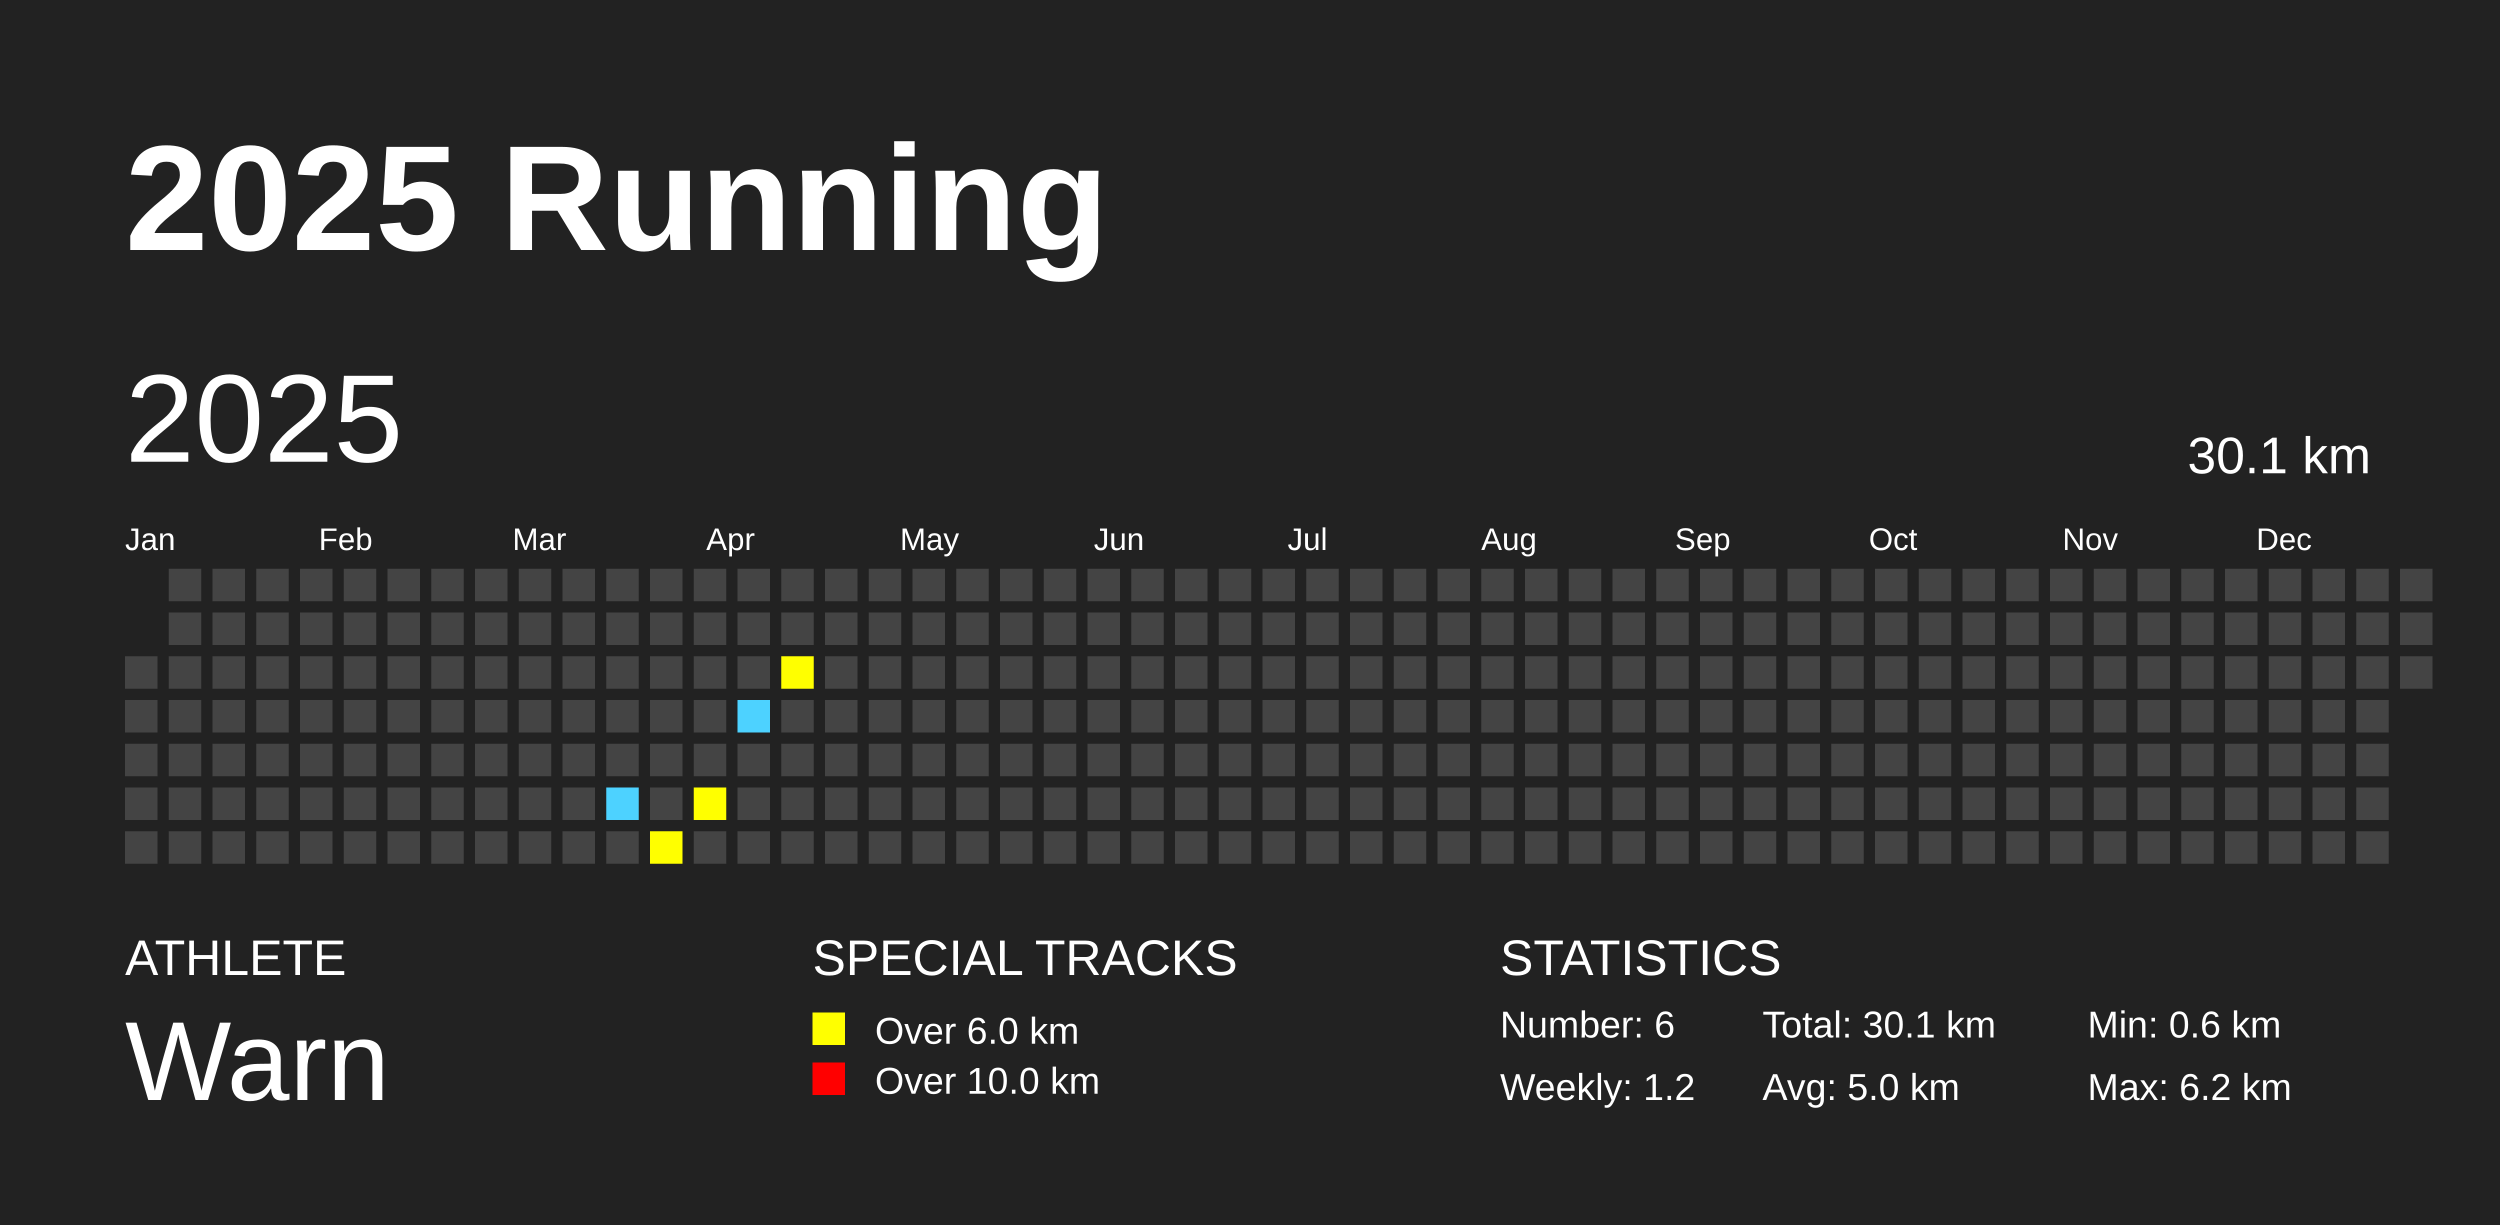
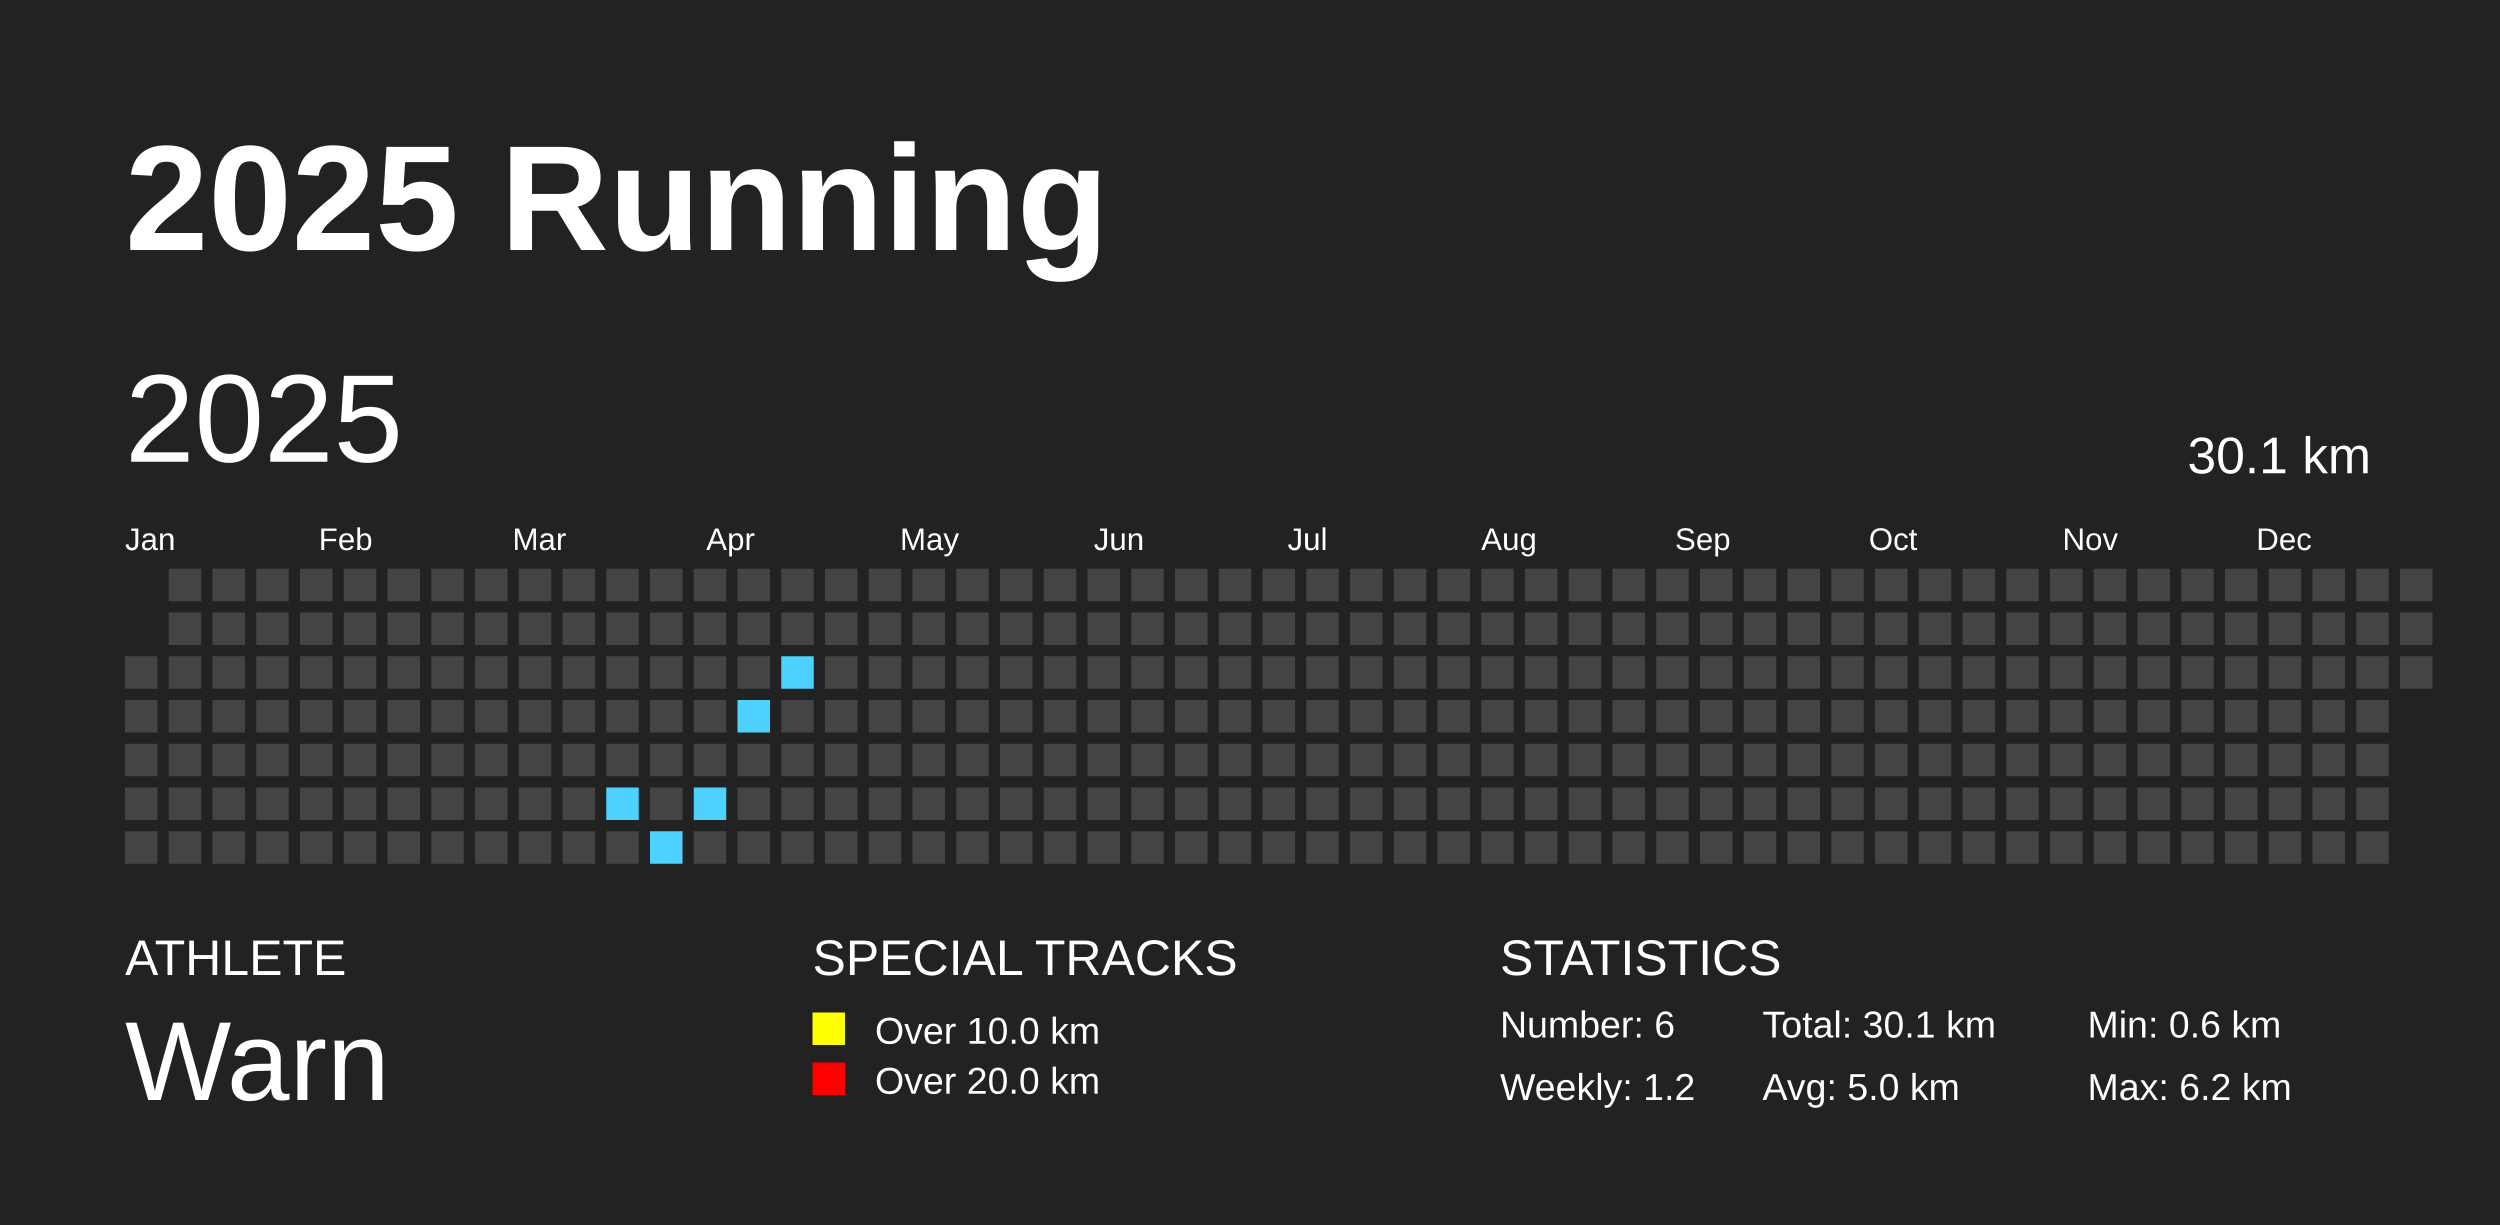
<svg xmlns="http://www.w3.org/2000/svg" baseProfile="full" height="98mm" version="1.1" viewBox="0,0,200,98" width="200mm">
  <defs />
  <rect fill="#222222" height="98" width="200" x="0" y="0" />
  <text fill="#FFFFFF" style="font-size:12px; font-family:Arial; font-weight:bold;" x="10" y="20">2025 Running</text>
  <text fill="#FFFFFF" style="font-size:4px; font-family:Arial" x="10" y="78">ATHLETE</text>
  <text fill="#FFFFFF" style="font-size:9px; font-family:Arial" x="10" y="88">Warn</text>
  <text fill="#FFFFFF" style="font-size:4px; font-family:Arial" x="65" y="78">SPECIAL TRACKS</text>
  <rect fill="yellow" height="2.6" width="2.6" x="65" y="81" />
-   <text fill="#FFFFFF" style="font-size:3px; font-family:Arial" x="70" y="83.5">Over 6.0 km</text>
+   <text fill="#FFFFFF" style="font-size:3px; font-family:Arial" x="70" y="83.5">Over 10.0 km</text>
  <rect fill="red" height="2.6" width="2.6" x="65" y="85" />
-   <text fill="#FFFFFF" style="font-size:3px; font-family:Arial" x="70" y="87.5">Over 10.0 km</text>
+   <text fill="#FFFFFF" style="font-size:3px; font-family:Arial" x="70" y="87.5">Over 20.0 km</text>
  <text fill="#FFFFFF" style="font-size:4px; font-family:Arial" x="120" y="78">STATISTICS</text>
  <text fill="#FFFFFF" style="font-size:3px; font-family:Arial" x="120" y="83">Number: 6</text>
  <text fill="#FFFFFF" style="font-size:3px; font-family:Arial" x="120" y="88">Weekly: 1.2</text>
  <text fill="#FFFFFF" style="font-size:3px; font-family:Arial" x="141" y="83">Total: 30.1 km</text>
  <text fill="#FFFFFF" style="font-size:3px; font-family:Arial" x="141" y="88">Avg: 5.0 km</text>
  <text fill="#FFFFFF" style="font-size:3px; font-family:Arial" x="167" y="83">Min: 0.6 km</text>
  <text fill="#FFFFFF" style="font-size:3px; font-family:Arial" x="167" y="88">Max: 6.2 km</text>
  <text dominant-baseline="hanging" fill="#FFFFFF" style="font-size:10.0px; font-family:Arial;" x="10" y="30">2025</text>
  <text dominant-baseline="hanging" fill="#FFFFFF" style="font-size:4.125px; font-family:Arial;" x="175" y="35">30.1 km</text>
  <text fill="#FFFFFF" style="font-size:2.5px; font-family:Arial" x="10.0" y="44">Jan</text>
  <text fill="#FFFFFF" style="font-size:2.5px; font-family:Arial" x="25.5" y="44">Feb</text>
  <text fill="#FFFFFF" style="font-size:2.5px; font-family:Arial" x="41.0" y="44">Mar</text>
  <text fill="#FFFFFF" style="font-size:2.5px; font-family:Arial" x="56.5" y="44">Apr</text>
  <text fill="#FFFFFF" style="font-size:2.5px; font-family:Arial" x="72.0" y="44">May</text>
  <text fill="#FFFFFF" style="font-size:2.5px; font-family:Arial" x="87.5" y="44">Jun</text>
  <text fill="#FFFFFF" style="font-size:2.5px; font-family:Arial" x="103.0" y="44">Jul</text>
  <text fill="#FFFFFF" style="font-size:2.5px; font-family:Arial" x="118.5" y="44">Aug</text>
  <text fill="#FFFFFF" style="font-size:2.5px; font-family:Arial" x="134.0" y="44">Sep</text>
  <text fill="#FFFFFF" style="font-size:2.5px; font-family:Arial" x="149.5" y="44">Oct</text>
  <text fill="#FFFFFF" style="font-size:2.5px; font-family:Arial" x="165.0" y="44">Nov</text>
  <text fill="#FFFFFF" style="font-size:2.5px; font-family:Arial" x="180.5" y="44">Dec</text>
  <rect fill="#444444" height="2.6" width="2.6" x="10.0" y="52.5" />
  <rect fill="#444444" height="2.6" width="2.6" x="10.0" y="56.0" />
  <rect fill="#444444" height="2.6" width="2.6" x="10.0" y="59.5" />
  <rect fill="#444444" height="2.6" width="2.6" x="10.0" y="63.0" />
  <rect fill="#444444" height="2.6" width="2.6" x="10.0" y="66.5" />
  <rect fill="#444444" height="2.6" width="2.6" x="13.5" y="45.5" />
  <rect fill="#444444" height="2.6" width="2.6" x="13.5" y="49.0" />
  <rect fill="#444444" height="2.6" width="2.6" x="13.5" y="52.5" />
  <rect fill="#444444" height="2.6" width="2.6" x="13.5" y="56.0" />
  <rect fill="#444444" height="2.6" width="2.6" x="13.5" y="59.5" />
  <rect fill="#444444" height="2.6" width="2.6" x="13.5" y="63.0" />
  <rect fill="#444444" height="2.6" width="2.6" x="13.5" y="66.5" />
  <rect fill="#444444" height="2.6" width="2.6" x="17.0" y="45.5" />
  <rect fill="#444444" height="2.6" width="2.6" x="17.0" y="49.0" />
  <rect fill="#444444" height="2.6" width="2.6" x="17.0" y="52.5" />
  <rect fill="#444444" height="2.6" width="2.6" x="17.0" y="56.0" />
  <rect fill="#444444" height="2.6" width="2.6" x="17.0" y="59.5" />
  <rect fill="#444444" height="2.6" width="2.6" x="17.0" y="63.0" />
  <rect fill="#444444" height="2.6" width="2.6" x="17.0" y="66.5" />
  <rect fill="#444444" height="2.6" width="2.6" x="20.5" y="45.5" />
  <rect fill="#444444" height="2.6" width="2.6" x="20.5" y="49.0" />
  <rect fill="#444444" height="2.6" width="2.6" x="20.5" y="52.5" />
  <rect fill="#444444" height="2.6" width="2.6" x="20.5" y="56.0" />
  <rect fill="#444444" height="2.6" width="2.6" x="20.5" y="59.5" />
  <rect fill="#444444" height="2.6" width="2.6" x="20.5" y="63.0" />
  <rect fill="#444444" height="2.6" width="2.6" x="20.5" y="66.5" />
  <rect fill="#444444" height="2.6" width="2.6" x="24.0" y="45.5" />
  <rect fill="#444444" height="2.6" width="2.6" x="24.0" y="49.0" />
  <rect fill="#444444" height="2.6" width="2.6" x="24.0" y="52.5" />
  <rect fill="#444444" height="2.6" width="2.6" x="24.0" y="56.0" />
  <rect fill="#444444" height="2.6" width="2.6" x="24.0" y="59.5" />
  <rect fill="#444444" height="2.6" width="2.6" x="24.0" y="63.0" />
  <rect fill="#444444" height="2.6" width="2.6" x="24.0" y="66.5" />
  <rect fill="#444444" height="2.6" width="2.6" x="27.5" y="45.5" />
  <rect fill="#444444" height="2.6" width="2.6" x="27.5" y="49.0" />
  <rect fill="#444444" height="2.6" width="2.6" x="27.5" y="52.5" />
  <rect fill="#444444" height="2.6" width="2.6" x="27.5" y="56.0" />
  <rect fill="#444444" height="2.6" width="2.6" x="27.5" y="59.5" />
  <rect fill="#444444" height="2.6" width="2.6" x="27.5" y="63.0" />
  <rect fill="#444444" height="2.6" width="2.6" x="27.5" y="66.5" />
  <rect fill="#444444" height="2.6" width="2.6" x="31.0" y="45.5" />
  <rect fill="#444444" height="2.6" width="2.6" x="31.0" y="49.0" />
  <rect fill="#444444" height="2.6" width="2.6" x="31.0" y="52.5" />
  <rect fill="#444444" height="2.6" width="2.6" x="31.0" y="56.0" />
  <rect fill="#444444" height="2.6" width="2.6" x="31.0" y="59.5" />
  <rect fill="#444444" height="2.6" width="2.6" x="31.0" y="63.0" />
  <rect fill="#444444" height="2.6" width="2.6" x="31.0" y="66.5" />
  <rect fill="#444444" height="2.6" width="2.6" x="34.5" y="45.5" />
  <rect fill="#444444" height="2.6" width="2.6" x="34.5" y="49.0" />
  <rect fill="#444444" height="2.6" width="2.6" x="34.5" y="52.5" />
  <rect fill="#444444" height="2.6" width="2.6" x="34.5" y="56.0" />
  <rect fill="#444444" height="2.6" width="2.6" x="34.5" y="59.5" />
  <rect fill="#444444" height="2.6" width="2.6" x="34.5" y="63.0" />
  <rect fill="#444444" height="2.6" width="2.6" x="34.5" y="66.5" />
  <rect fill="#444444" height="2.6" width="2.6" x="38.0" y="45.5" />
  <rect fill="#444444" height="2.6" width="2.6" x="38.0" y="49.0" />
  <rect fill="#444444" height="2.6" width="2.6" x="38.0" y="52.5" />
  <rect fill="#444444" height="2.6" width="2.6" x="38.0" y="56.0" />
  <rect fill="#444444" height="2.6" width="2.6" x="38.0" y="59.5" />
  <rect fill="#444444" height="2.6" width="2.6" x="38.0" y="63.0" />
  <rect fill="#444444" height="2.6" width="2.6" x="38.0" y="66.5" />
  <rect fill="#444444" height="2.6" width="2.6" x="41.5" y="45.5" />
  <rect fill="#444444" height="2.6" width="2.6" x="41.5" y="49.0" />
  <rect fill="#444444" height="2.6" width="2.6" x="41.5" y="52.5" />
  <rect fill="#444444" height="2.6" width="2.6" x="41.5" y="56.0" />
  <rect fill="#444444" height="2.6" width="2.6" x="41.5" y="59.5" />
  <rect fill="#444444" height="2.6" width="2.6" x="41.5" y="63.0" />
  <rect fill="#444444" height="2.6" width="2.6" x="41.5" y="66.5" />
  <rect fill="#444444" height="2.6" width="2.6" x="45.0" y="45.5" />
  <rect fill="#444444" height="2.6" width="2.6" x="45.0" y="49.0" />
  <rect fill="#444444" height="2.6" width="2.6" x="45.0" y="52.5" />
  <rect fill="#444444" height="2.6" width="2.6" x="45.0" y="56.0" />
  <rect fill="#444444" height="2.6" width="2.6" x="45.0" y="59.5" />
  <rect fill="#444444" height="2.6" width="2.6" x="45.0" y="63.0" />
  <rect fill="#444444" height="2.6" width="2.6" x="45.0" y="66.5" />
  <rect fill="#444444" height="2.6" width="2.6" x="48.5" y="45.5" />
  <rect fill="#444444" height="2.6" width="2.6" x="48.5" y="49.0" />
  <rect fill="#444444" height="2.6" width="2.6" x="48.5" y="52.5" />
  <rect fill="#444444" height="2.6" width="2.6" x="48.5" y="56.0" />
  <rect fill="#444444" height="2.6" width="2.6" x="48.5" y="59.5" />
  <rect fill="#4DD2FF" height="2.6" width="2.6" x="48.5" y="63.0" />
  <rect fill="#444444" height="2.6" width="2.6" x="48.5" y="66.5" />
  <rect fill="#444444" height="2.6" width="2.6" x="52.0" y="45.5" />
  <rect fill="#444444" height="2.6" width="2.6" x="52.0" y="49.0" />
  <rect fill="#444444" height="2.6" width="2.6" x="52.0" y="52.5" />
  <rect fill="#444444" height="2.6" width="2.6" x="52.0" y="56.0" />
  <rect fill="#444444" height="2.6" width="2.6" x="52.0" y="59.5" />
  <rect fill="#444444" height="2.6" width="2.6" x="52.0" y="63.0" />
-   <rect fill="yellow" height="2.6" width="2.6" x="52.0" y="66.5" />
+   <rect fill="#4DD2FF" height="2.6" width="2.6" x="52.0" y="66.5" />
  <rect fill="#444444" height="2.6" width="2.6" x="55.5" y="45.5" />
  <rect fill="#444444" height="2.6" width="2.6" x="55.5" y="49.0" />
  <rect fill="#444444" height="2.6" width="2.6" x="55.5" y="52.5" />
  <rect fill="#444444" height="2.6" width="2.6" x="55.5" y="56.0" />
  <rect fill="#444444" height="2.6" width="2.6" x="55.5" y="59.5" />
-   <rect fill="yellow" height="2.6" width="2.6" x="55.5" y="63.0" />
+   <rect fill="#4DD2FF" height="2.6" width="2.6" x="55.5" y="63.0" />
  <rect fill="#444444" height="2.6" width="2.6" x="55.5" y="66.5" />
  <rect fill="#444444" height="2.6" width="2.6" x="59.0" y="45.5" />
  <rect fill="#444444" height="2.6" width="2.6" x="59.0" y="49.0" />
  <rect fill="#444444" height="2.6" width="2.6" x="59.0" y="52.5" />
  <rect fill="#4DD2FF" height="2.6" width="2.6" x="59.0" y="56.0" />
  <rect fill="#444444" height="2.6" width="2.6" x="59.0" y="59.5" />
  <rect fill="#444444" height="2.6" width="2.6" x="59.0" y="63.0" />
  <rect fill="#444444" height="2.6" width="2.6" x="59.0" y="66.5" />
  <rect fill="#444444" height="2.6" width="2.6" x="62.5" y="45.5" />
  <rect fill="#444444" height="2.6" width="2.6" x="62.5" y="49.0" />
-   <rect fill="yellow" height="2.6" width="2.6" x="62.5" y="52.5" />
+   <rect fill="#4DD2FF" height="2.6" width="2.6" x="62.5" y="52.5" />
  <rect fill="#444444" height="2.6" width="2.6" x="62.5" y="56.0" />
  <rect fill="#444444" height="2.6" width="2.6" x="62.5" y="59.5" />
  <rect fill="#444444" height="2.6" width="2.6" x="62.5" y="63.0" />
  <rect fill="#444444" height="2.6" width="2.6" x="62.5" y="66.5" />
  <rect fill="#444444" height="2.6" width="2.6" x="66.0" y="45.5" />
  <rect fill="#444444" height="2.6" width="2.6" x="66.0" y="49.0" />
  <rect fill="#444444" height="2.6" width="2.6" x="66.0" y="52.5" />
  <rect fill="#444444" height="2.6" width="2.6" x="66.0" y="56.0" />
  <rect fill="#444444" height="2.6" width="2.6" x="66.0" y="59.5" />
  <rect fill="#444444" height="2.6" width="2.6" x="66.0" y="63.0" />
  <rect fill="#444444" height="2.6" width="2.6" x="66.0" y="66.5" />
  <rect fill="#444444" height="2.6" width="2.6" x="69.5" y="45.5" />
  <rect fill="#444444" height="2.6" width="2.6" x="69.5" y="49.0" />
  <rect fill="#444444" height="2.6" width="2.6" x="69.5" y="52.5" />
  <rect fill="#444444" height="2.6" width="2.6" x="69.5" y="56.0" />
  <rect fill="#444444" height="2.6" width="2.6" x="69.5" y="59.5" />
  <rect fill="#444444" height="2.6" width="2.6" x="69.5" y="63.0" />
  <rect fill="#444444" height="2.6" width="2.6" x="69.5" y="66.5" />
  <rect fill="#444444" height="2.6" width="2.6" x="73.0" y="45.5" />
  <rect fill="#444444" height="2.6" width="2.6" x="73.0" y="49.0" />
  <rect fill="#444444" height="2.6" width="2.6" x="73.0" y="52.5" />
  <rect fill="#444444" height="2.6" width="2.6" x="73.0" y="56.0" />
  <rect fill="#444444" height="2.6" width="2.6" x="73.0" y="59.5" />
  <rect fill="#444444" height="2.6" width="2.6" x="73.0" y="63.0" />
  <rect fill="#444444" height="2.6" width="2.6" x="73.0" y="66.5" />
  <rect fill="#444444" height="2.6" width="2.6" x="76.5" y="45.5" />
  <rect fill="#444444" height="2.6" width="2.6" x="76.5" y="49.0" />
  <rect fill="#444444" height="2.6" width="2.6" x="76.5" y="52.5" />
  <rect fill="#444444" height="2.6" width="2.6" x="76.5" y="56.0" />
  <rect fill="#444444" height="2.6" width="2.6" x="76.5" y="59.5" />
  <rect fill="#444444" height="2.6" width="2.6" x="76.5" y="63.0" />
  <rect fill="#444444" height="2.6" width="2.6" x="76.5" y="66.5" />
  <rect fill="#444444" height="2.6" width="2.6" x="80.0" y="45.5" />
  <rect fill="#444444" height="2.6" width="2.6" x="80.0" y="49.0" />
  <rect fill="#444444" height="2.6" width="2.6" x="80.0" y="52.5" />
  <rect fill="#444444" height="2.6" width="2.6" x="80.0" y="56.0" />
  <rect fill="#444444" height="2.6" width="2.6" x="80.0" y="59.5" />
  <rect fill="#444444" height="2.6" width="2.6" x="80.0" y="63.0" />
  <rect fill="#444444" height="2.6" width="2.6" x="80.0" y="66.5" />
  <rect fill="#444444" height="2.6" width="2.6" x="83.5" y="45.5" />
  <rect fill="#444444" height="2.6" width="2.6" x="83.5" y="49.0" />
  <rect fill="#444444" height="2.6" width="2.6" x="83.5" y="52.5" />
  <rect fill="#444444" height="2.6" width="2.6" x="83.5" y="56.0" />
  <rect fill="#444444" height="2.6" width="2.6" x="83.5" y="59.5" />
  <rect fill="#444444" height="2.6" width="2.6" x="83.5" y="63.0" />
  <rect fill="#444444" height="2.6" width="2.6" x="83.5" y="66.5" />
  <rect fill="#444444" height="2.6" width="2.6" x="87.0" y="45.5" />
  <rect fill="#444444" height="2.6" width="2.6" x="87.0" y="49.0" />
  <rect fill="#444444" height="2.6" width="2.6" x="87.0" y="52.5" />
  <rect fill="#444444" height="2.6" width="2.6" x="87.0" y="56.0" />
  <rect fill="#444444" height="2.6" width="2.6" x="87.0" y="59.5" />
  <rect fill="#444444" height="2.6" width="2.6" x="87.0" y="63.0" />
  <rect fill="#444444" height="2.6" width="2.6" x="87.0" y="66.5" />
  <rect fill="#444444" height="2.6" width="2.6" x="90.5" y="45.5" />
  <rect fill="#444444" height="2.6" width="2.6" x="90.5" y="49.0" />
  <rect fill="#444444" height="2.6" width="2.6" x="90.5" y="52.5" />
  <rect fill="#444444" height="2.6" width="2.6" x="90.5" y="56.0" />
  <rect fill="#444444" height="2.6" width="2.6" x="90.5" y="59.5" />
  <rect fill="#444444" height="2.6" width="2.6" x="90.5" y="63.0" />
  <rect fill="#444444" height="2.6" width="2.6" x="90.5" y="66.5" />
  <rect fill="#444444" height="2.6" width="2.6" x="94.0" y="45.5" />
  <rect fill="#444444" height="2.6" width="2.6" x="94.0" y="49.0" />
  <rect fill="#444444" height="2.6" width="2.6" x="94.0" y="52.5" />
  <rect fill="#444444" height="2.6" width="2.6" x="94.0" y="56.0" />
  <rect fill="#444444" height="2.6" width="2.6" x="94.0" y="59.5" />
  <rect fill="#444444" height="2.6" width="2.6" x="94.0" y="63.0" />
  <rect fill="#444444" height="2.6" width="2.6" x="94.0" y="66.5" />
  <rect fill="#444444" height="2.6" width="2.6" x="97.5" y="45.5" />
  <rect fill="#444444" height="2.6" width="2.6" x="97.5" y="49.0" />
  <rect fill="#444444" height="2.6" width="2.6" x="97.5" y="52.5" />
  <rect fill="#444444" height="2.6" width="2.6" x="97.5" y="56.0" />
  <rect fill="#444444" height="2.6" width="2.6" x="97.5" y="59.5" />
  <rect fill="#444444" height="2.6" width="2.6" x="97.5" y="63.0" />
  <rect fill="#444444" height="2.6" width="2.6" x="97.5" y="66.5" />
  <rect fill="#444444" height="2.6" width="2.6" x="101.0" y="45.5" />
  <rect fill="#444444" height="2.6" width="2.6" x="101.0" y="49.0" />
  <rect fill="#444444" height="2.6" width="2.6" x="101.0" y="52.5" />
  <rect fill="#444444" height="2.6" width="2.6" x="101.0" y="56.0" />
  <rect fill="#444444" height="2.6" width="2.6" x="101.0" y="59.5" />
  <rect fill="#444444" height="2.6" width="2.6" x="101.0" y="63.0" />
  <rect fill="#444444" height="2.6" width="2.6" x="101.0" y="66.5" />
  <rect fill="#444444" height="2.6" width="2.6" x="104.5" y="45.5" />
  <rect fill="#444444" height="2.6" width="2.6" x="104.5" y="49.0" />
  <rect fill="#444444" height="2.6" width="2.6" x="104.5" y="52.5" />
  <rect fill="#444444" height="2.6" width="2.6" x="104.5" y="56.0" />
  <rect fill="#444444" height="2.6" width="2.6" x="104.5" y="59.5" />
  <rect fill="#444444" height="2.6" width="2.6" x="104.5" y="63.0" />
  <rect fill="#444444" height="2.6" width="2.6" x="104.5" y="66.5" />
  <rect fill="#444444" height="2.6" width="2.6" x="108.0" y="45.5" />
  <rect fill="#444444" height="2.6" width="2.6" x="108.0" y="49.0" />
  <rect fill="#444444" height="2.6" width="2.6" x="108.0" y="52.5" />
  <rect fill="#444444" height="2.6" width="2.6" x="108.0" y="56.0" />
  <rect fill="#444444" height="2.6" width="2.6" x="108.0" y="59.5" />
  <rect fill="#444444" height="2.6" width="2.6" x="108.0" y="63.0" />
  <rect fill="#444444" height="2.6" width="2.6" x="108.0" y="66.5" />
  <rect fill="#444444" height="2.6" width="2.6" x="111.5" y="45.5" />
  <rect fill="#444444" height="2.6" width="2.6" x="111.5" y="49.0" />
  <rect fill="#444444" height="2.6" width="2.6" x="111.5" y="52.5" />
  <rect fill="#444444" height="2.6" width="2.6" x="111.5" y="56.0" />
  <rect fill="#444444" height="2.6" width="2.6" x="111.5" y="59.5" />
  <rect fill="#444444" height="2.6" width="2.6" x="111.5" y="63.0" />
  <rect fill="#444444" height="2.6" width="2.6" x="111.5" y="66.5" />
  <rect fill="#444444" height="2.6" width="2.6" x="115.0" y="45.5" />
  <rect fill="#444444" height="2.6" width="2.6" x="115.0" y="49.0" />
  <rect fill="#444444" height="2.6" width="2.6" x="115.0" y="52.5" />
  <rect fill="#444444" height="2.6" width="2.6" x="115.0" y="56.0" />
  <rect fill="#444444" height="2.6" width="2.6" x="115.0" y="59.5" />
  <rect fill="#444444" height="2.6" width="2.6" x="115.0" y="63.0" />
  <rect fill="#444444" height="2.6" width="2.6" x="115.0" y="66.5" />
  <rect fill="#444444" height="2.6" width="2.6" x="118.5" y="45.5" />
  <rect fill="#444444" height="2.6" width="2.6" x="118.5" y="49.0" />
  <rect fill="#444444" height="2.6" width="2.6" x="118.5" y="52.5" />
  <rect fill="#444444" height="2.6" width="2.6" x="118.5" y="56.0" />
  <rect fill="#444444" height="2.6" width="2.6" x="118.5" y="59.5" />
  <rect fill="#444444" height="2.6" width="2.6" x="118.5" y="63.0" />
  <rect fill="#444444" height="2.6" width="2.6" x="118.5" y="66.5" />
  <rect fill="#444444" height="2.6" width="2.6" x="122.0" y="45.5" />
  <rect fill="#444444" height="2.6" width="2.6" x="122.0" y="49.0" />
  <rect fill="#444444" height="2.6" width="2.6" x="122.0" y="52.5" />
  <rect fill="#444444" height="2.6" width="2.6" x="122.0" y="56.0" />
  <rect fill="#444444" height="2.6" width="2.6" x="122.0" y="59.5" />
  <rect fill="#444444" height="2.6" width="2.6" x="122.0" y="63.0" />
  <rect fill="#444444" height="2.6" width="2.6" x="122.0" y="66.5" />
  <rect fill="#444444" height="2.6" width="2.6" x="125.5" y="45.5" />
  <rect fill="#444444" height="2.6" width="2.6" x="125.5" y="49.0" />
  <rect fill="#444444" height="2.6" width="2.6" x="125.5" y="52.5" />
  <rect fill="#444444" height="2.6" width="2.6" x="125.5" y="56.0" />
  <rect fill="#444444" height="2.6" width="2.6" x="125.5" y="59.5" />
  <rect fill="#444444" height="2.6" width="2.6" x="125.5" y="63.0" />
  <rect fill="#444444" height="2.6" width="2.6" x="125.5" y="66.5" />
  <rect fill="#444444" height="2.6" width="2.6" x="129.0" y="45.5" />
  <rect fill="#444444" height="2.6" width="2.6" x="129.0" y="49.0" />
  <rect fill="#444444" height="2.6" width="2.6" x="129.0" y="52.5" />
  <rect fill="#444444" height="2.6" width="2.6" x="129.0" y="56.0" />
  <rect fill="#444444" height="2.6" width="2.6" x="129.0" y="59.5" />
  <rect fill="#444444" height="2.6" width="2.6" x="129.0" y="63.0" />
  <rect fill="#444444" height="2.6" width="2.6" x="129.0" y="66.5" />
  <rect fill="#444444" height="2.6" width="2.6" x="132.5" y="45.5" />
  <rect fill="#444444" height="2.6" width="2.6" x="132.5" y="49.0" />
  <rect fill="#444444" height="2.6" width="2.6" x="132.5" y="52.5" />
  <rect fill="#444444" height="2.6" width="2.6" x="132.5" y="56.0" />
  <rect fill="#444444" height="2.6" width="2.6" x="132.5" y="59.5" />
  <rect fill="#444444" height="2.6" width="2.6" x="132.5" y="63.0" />
  <rect fill="#444444" height="2.6" width="2.6" x="132.5" y="66.5" />
  <rect fill="#444444" height="2.6" width="2.6" x="136.0" y="45.5" />
  <rect fill="#444444" height="2.6" width="2.6" x="136.0" y="49.0" />
  <rect fill="#444444" height="2.6" width="2.6" x="136.0" y="52.5" />
  <rect fill="#444444" height="2.6" width="2.6" x="136.0" y="56.0" />
  <rect fill="#444444" height="2.6" width="2.6" x="136.0" y="59.5" />
  <rect fill="#444444" height="2.6" width="2.6" x="136.0" y="63.0" />
  <rect fill="#444444" height="2.6" width="2.6" x="136.0" y="66.5" />
  <rect fill="#444444" height="2.6" width="2.6" x="139.5" y="45.5" />
  <rect fill="#444444" height="2.6" width="2.6" x="139.5" y="49.0" />
  <rect fill="#444444" height="2.6" width="2.6" x="139.5" y="52.5" />
  <rect fill="#444444" height="2.6" width="2.6" x="139.5" y="56.0" />
  <rect fill="#444444" height="2.6" width="2.6" x="139.5" y="59.5" />
  <rect fill="#444444" height="2.6" width="2.6" x="139.5" y="63.0" />
  <rect fill="#444444" height="2.6" width="2.6" x="139.5" y="66.5" />
  <rect fill="#444444" height="2.6" width="2.6" x="143.0" y="45.5" />
  <rect fill="#444444" height="2.6" width="2.6" x="143.0" y="49.0" />
  <rect fill="#444444" height="2.6" width="2.6" x="143.0" y="52.5" />
  <rect fill="#444444" height="2.6" width="2.6" x="143.0" y="56.0" />
  <rect fill="#444444" height="2.6" width="2.6" x="143.0" y="59.5" />
  <rect fill="#444444" height="2.6" width="2.6" x="143.0" y="63.0" />
  <rect fill="#444444" height="2.6" width="2.6" x="143.0" y="66.5" />
  <rect fill="#444444" height="2.6" width="2.6" x="146.5" y="45.5" />
  <rect fill="#444444" height="2.6" width="2.6" x="146.5" y="49.0" />
  <rect fill="#444444" height="2.6" width="2.6" x="146.5" y="52.5" />
  <rect fill="#444444" height="2.6" width="2.6" x="146.5" y="56.0" />
  <rect fill="#444444" height="2.6" width="2.6" x="146.5" y="59.5" />
  <rect fill="#444444" height="2.6" width="2.6" x="146.5" y="63.0" />
  <rect fill="#444444" height="2.6" width="2.6" x="146.5" y="66.5" />
  <rect fill="#444444" height="2.6" width="2.6" x="150.0" y="45.5" />
  <rect fill="#444444" height="2.6" width="2.6" x="150.0" y="49.0" />
  <rect fill="#444444" height="2.6" width="2.6" x="150.0" y="52.5" />
  <rect fill="#444444" height="2.6" width="2.6" x="150.0" y="56.0" />
  <rect fill="#444444" height="2.6" width="2.6" x="150.0" y="59.5" />
  <rect fill="#444444" height="2.6" width="2.6" x="150.0" y="63.0" />
  <rect fill="#444444" height="2.6" width="2.6" x="150.0" y="66.5" />
  <rect fill="#444444" height="2.6" width="2.6" x="153.5" y="45.5" />
  <rect fill="#444444" height="2.6" width="2.6" x="153.5" y="49.0" />
  <rect fill="#444444" height="2.6" width="2.6" x="153.5" y="52.5" />
  <rect fill="#444444" height="2.6" width="2.6" x="153.5" y="56.0" />
  <rect fill="#444444" height="2.6" width="2.6" x="153.5" y="59.5" />
  <rect fill="#444444" height="2.6" width="2.6" x="153.5" y="63.0" />
  <rect fill="#444444" height="2.6" width="2.6" x="153.5" y="66.5" />
  <rect fill="#444444" height="2.6" width="2.6" x="157.0" y="45.5" />
  <rect fill="#444444" height="2.6" width="2.6" x="157.0" y="49.0" />
  <rect fill="#444444" height="2.6" width="2.6" x="157.0" y="52.5" />
  <rect fill="#444444" height="2.6" width="2.6" x="157.0" y="56.0" />
  <rect fill="#444444" height="2.6" width="2.6" x="157.0" y="59.5" />
  <rect fill="#444444" height="2.6" width="2.6" x="157.0" y="63.0" />
  <rect fill="#444444" height="2.6" width="2.6" x="157.0" y="66.5" />
  <rect fill="#444444" height="2.6" width="2.6" x="160.5" y="45.5" />
  <rect fill="#444444" height="2.6" width="2.6" x="160.5" y="49.0" />
  <rect fill="#444444" height="2.6" width="2.6" x="160.5" y="52.5" />
  <rect fill="#444444" height="2.6" width="2.6" x="160.5" y="56.0" />
  <rect fill="#444444" height="2.6" width="2.6" x="160.5" y="59.5" />
  <rect fill="#444444" height="2.6" width="2.6" x="160.5" y="63.0" />
  <rect fill="#444444" height="2.6" width="2.6" x="160.5" y="66.5" />
  <rect fill="#444444" height="2.6" width="2.6" x="164.0" y="45.5" />
  <rect fill="#444444" height="2.6" width="2.6" x="164.0" y="49.0" />
  <rect fill="#444444" height="2.6" width="2.6" x="164.0" y="52.5" />
  <rect fill="#444444" height="2.6" width="2.6" x="164.0" y="56.0" />
  <rect fill="#444444" height="2.6" width="2.6" x="164.0" y="59.5" />
  <rect fill="#444444" height="2.6" width="2.6" x="164.0" y="63.0" />
  <rect fill="#444444" height="2.6" width="2.6" x="164.0" y="66.5" />
  <rect fill="#444444" height="2.6" width="2.6" x="167.5" y="45.5" />
  <rect fill="#444444" height="2.6" width="2.6" x="167.5" y="49.0" />
  <rect fill="#444444" height="2.6" width="2.6" x="167.5" y="52.5" />
  <rect fill="#444444" height="2.6" width="2.6" x="167.5" y="56.0" />
  <rect fill="#444444" height="2.6" width="2.6" x="167.5" y="59.5" />
  <rect fill="#444444" height="2.6" width="2.6" x="167.5" y="63.0" />
  <rect fill="#444444" height="2.6" width="2.6" x="167.5" y="66.5" />
  <rect fill="#444444" height="2.6" width="2.6" x="171.0" y="45.5" />
  <rect fill="#444444" height="2.6" width="2.6" x="171.0" y="49.0" />
  <rect fill="#444444" height="2.6" width="2.6" x="171.0" y="52.5" />
  <rect fill="#444444" height="2.6" width="2.6" x="171.0" y="56.0" />
  <rect fill="#444444" height="2.6" width="2.6" x="171.0" y="59.5" />
  <rect fill="#444444" height="2.6" width="2.6" x="171.0" y="63.0" />
  <rect fill="#444444" height="2.6" width="2.6" x="171.0" y="66.5" />
  <rect fill="#444444" height="2.6" width="2.6" x="174.5" y="45.5" />
  <rect fill="#444444" height="2.6" width="2.6" x="174.5" y="49.0" />
  <rect fill="#444444" height="2.6" width="2.6" x="174.5" y="52.5" />
  <rect fill="#444444" height="2.6" width="2.6" x="174.5" y="56.0" />
  <rect fill="#444444" height="2.6" width="2.6" x="174.5" y="59.5" />
  <rect fill="#444444" height="2.6" width="2.6" x="174.5" y="63.0" />
  <rect fill="#444444" height="2.6" width="2.6" x="174.5" y="66.5" />
  <rect fill="#444444" height="2.6" width="2.6" x="178.0" y="45.5" />
  <rect fill="#444444" height="2.6" width="2.6" x="178.0" y="49.0" />
  <rect fill="#444444" height="2.6" width="2.6" x="178.0" y="52.5" />
  <rect fill="#444444" height="2.6" width="2.6" x="178.0" y="56.0" />
  <rect fill="#444444" height="2.6" width="2.6" x="178.0" y="59.5" />
  <rect fill="#444444" height="2.6" width="2.6" x="178.0" y="63.0" />
  <rect fill="#444444" height="2.6" width="2.6" x="178.0" y="66.5" />
  <rect fill="#444444" height="2.6" width="2.6" x="181.5" y="45.5" />
  <rect fill="#444444" height="2.6" width="2.6" x="181.5" y="49.0" />
  <rect fill="#444444" height="2.6" width="2.6" x="181.5" y="52.5" />
  <rect fill="#444444" height="2.6" width="2.6" x="181.5" y="56.0" />
  <rect fill="#444444" height="2.6" width="2.6" x="181.5" y="59.5" />
  <rect fill="#444444" height="2.6" width="2.6" x="181.5" y="63.0" />
  <rect fill="#444444" height="2.6" width="2.6" x="181.5" y="66.5" />
  <rect fill="#444444" height="2.6" width="2.6" x="185.0" y="45.5" />
  <rect fill="#444444" height="2.6" width="2.6" x="185.0" y="49.0" />
  <rect fill="#444444" height="2.6" width="2.6" x="185.0" y="52.5" />
  <rect fill="#444444" height="2.6" width="2.6" x="185.0" y="56.0" />
  <rect fill="#444444" height="2.6" width="2.6" x="185.0" y="59.5" />
  <rect fill="#444444" height="2.6" width="2.6" x="185.0" y="63.0" />
  <rect fill="#444444" height="2.6" width="2.6" x="185.0" y="66.5" />
  <rect fill="#444444" height="2.6" width="2.6" x="188.5" y="45.5" />
  <rect fill="#444444" height="2.6" width="2.6" x="188.5" y="49.0" />
  <rect fill="#444444" height="2.6" width="2.6" x="188.5" y="52.5" />
  <rect fill="#444444" height="2.6" width="2.6" x="188.5" y="56.0" />
  <rect fill="#444444" height="2.6" width="2.6" x="188.5" y="59.5" />
  <rect fill="#444444" height="2.6" width="2.6" x="188.5" y="63.0" />
  <rect fill="#444444" height="2.6" width="2.6" x="188.5" y="66.5" />
  <rect fill="#444444" height="2.6" width="2.6" x="192.0" y="45.5" />
  <rect fill="#444444" height="2.6" width="2.6" x="192.0" y="49.0" />
  <rect fill="#444444" height="2.6" width="2.6" x="192.0" y="52.5" />
</svg>
